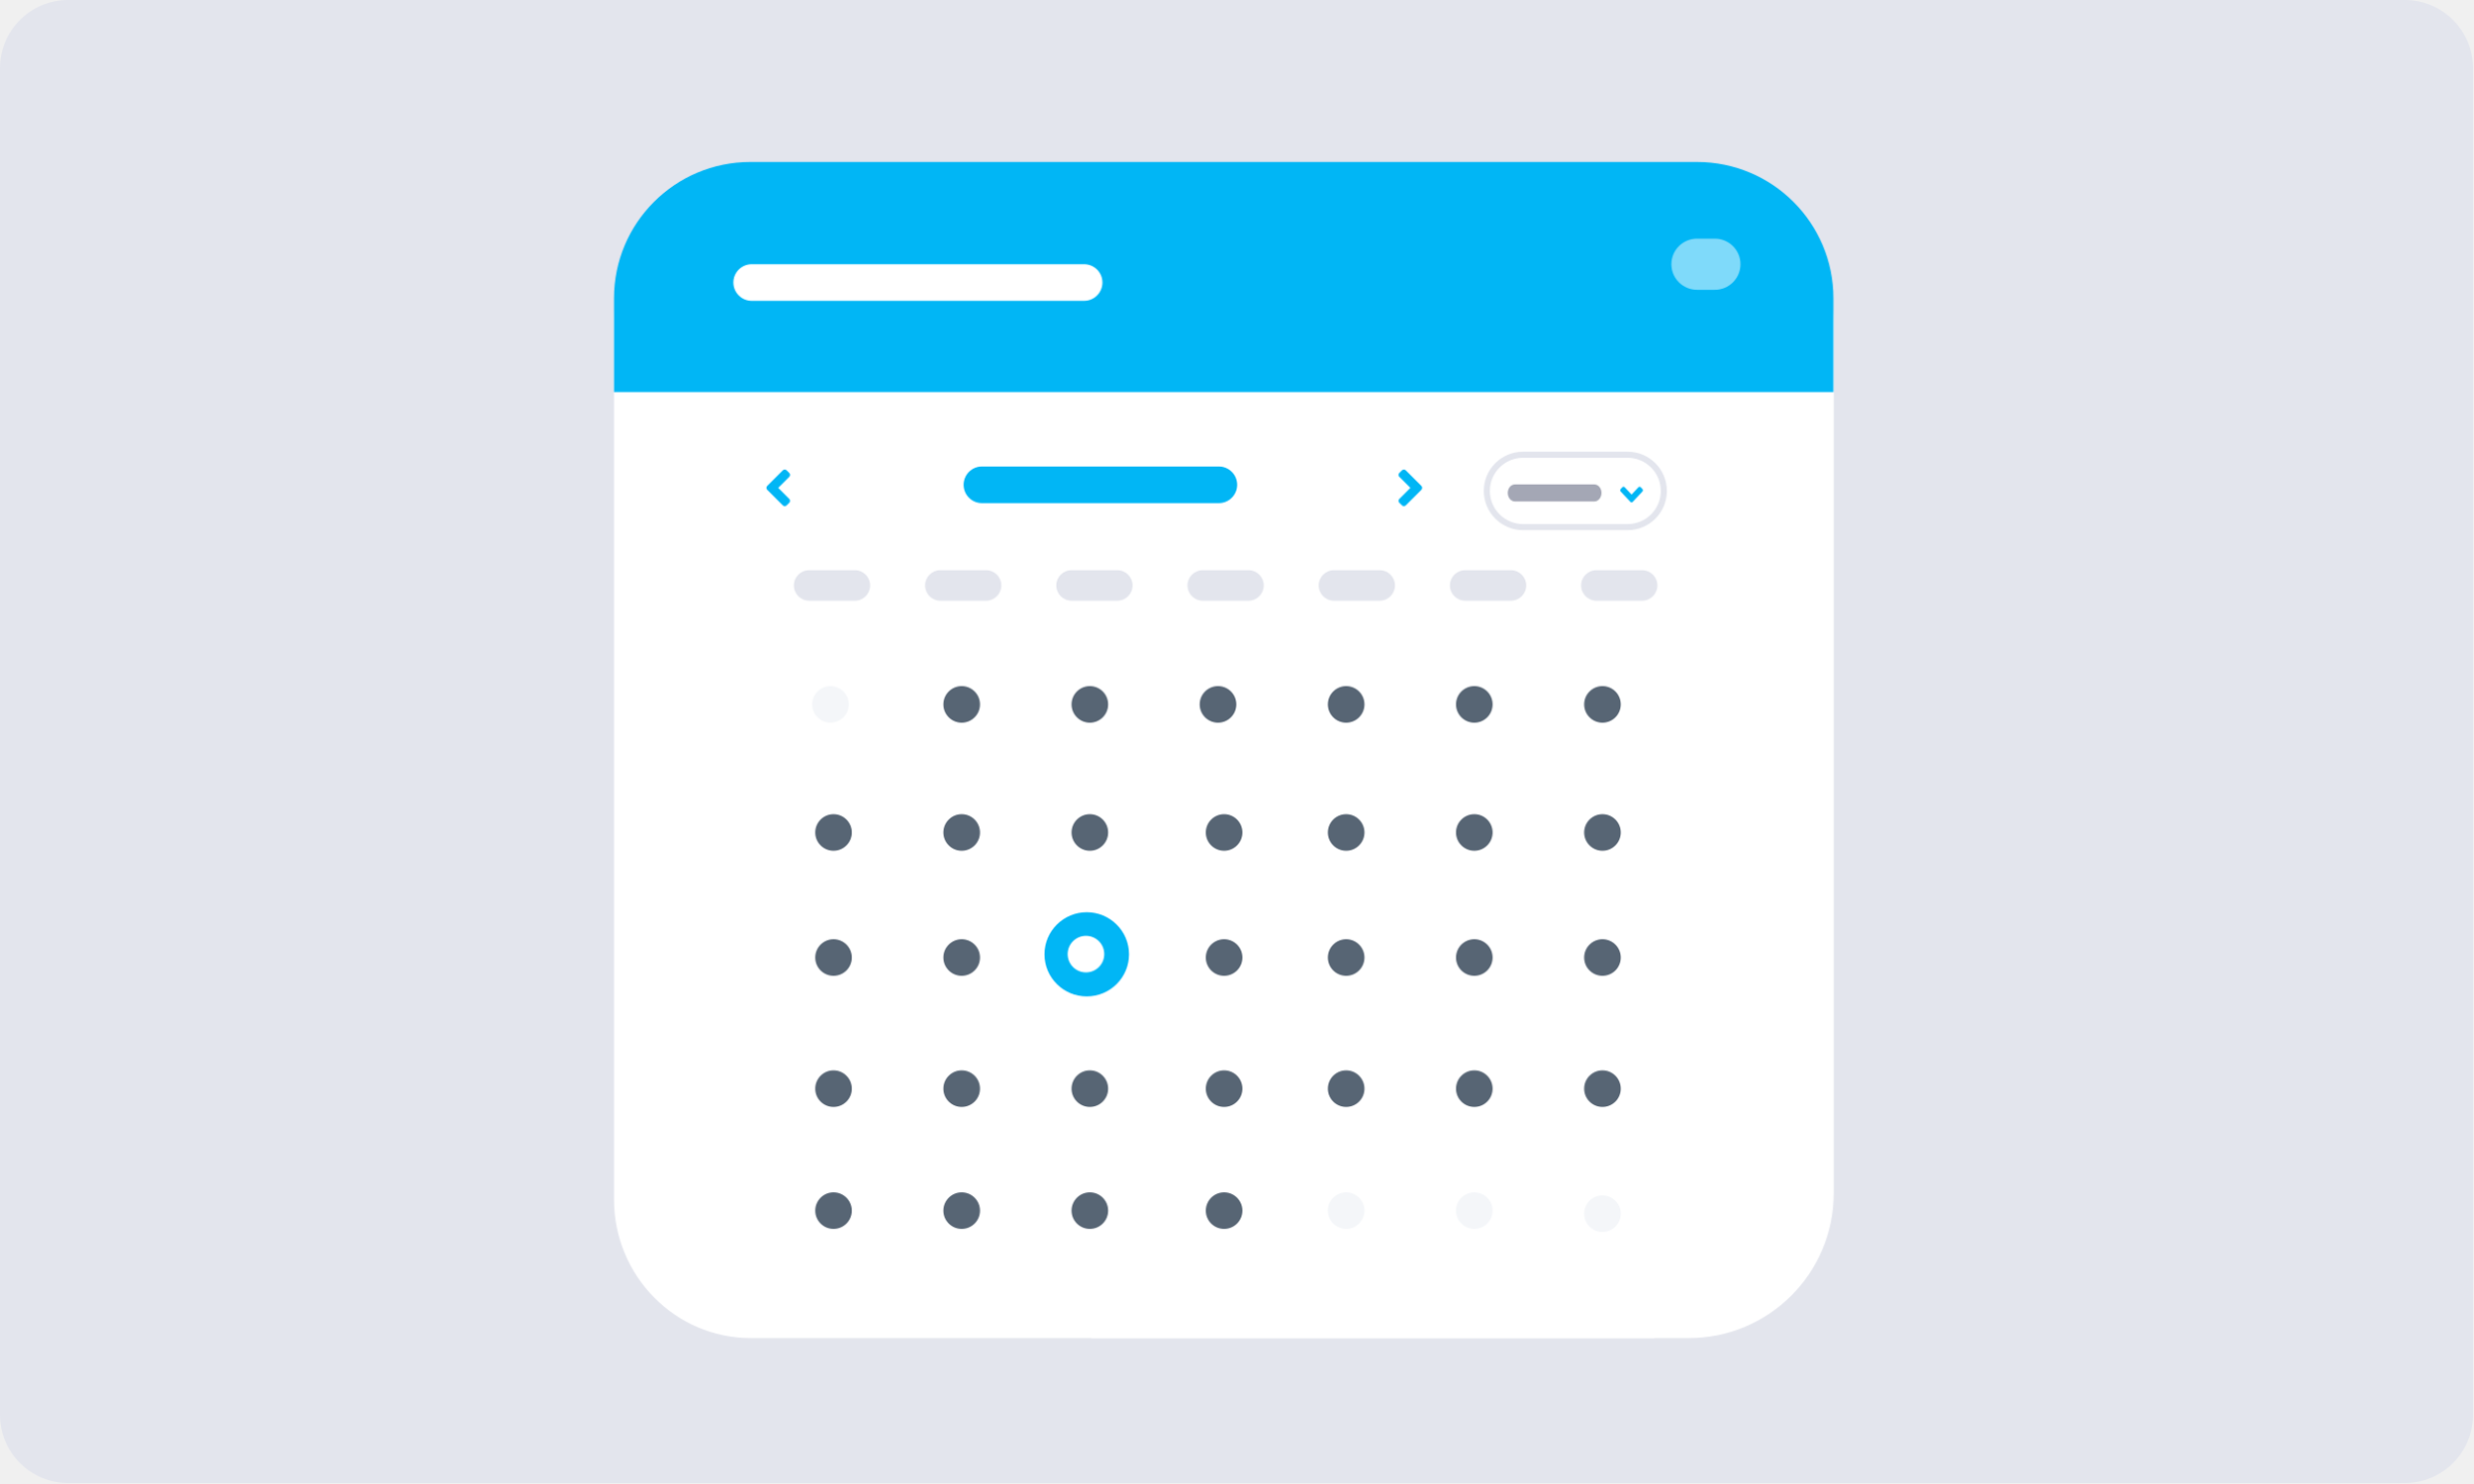
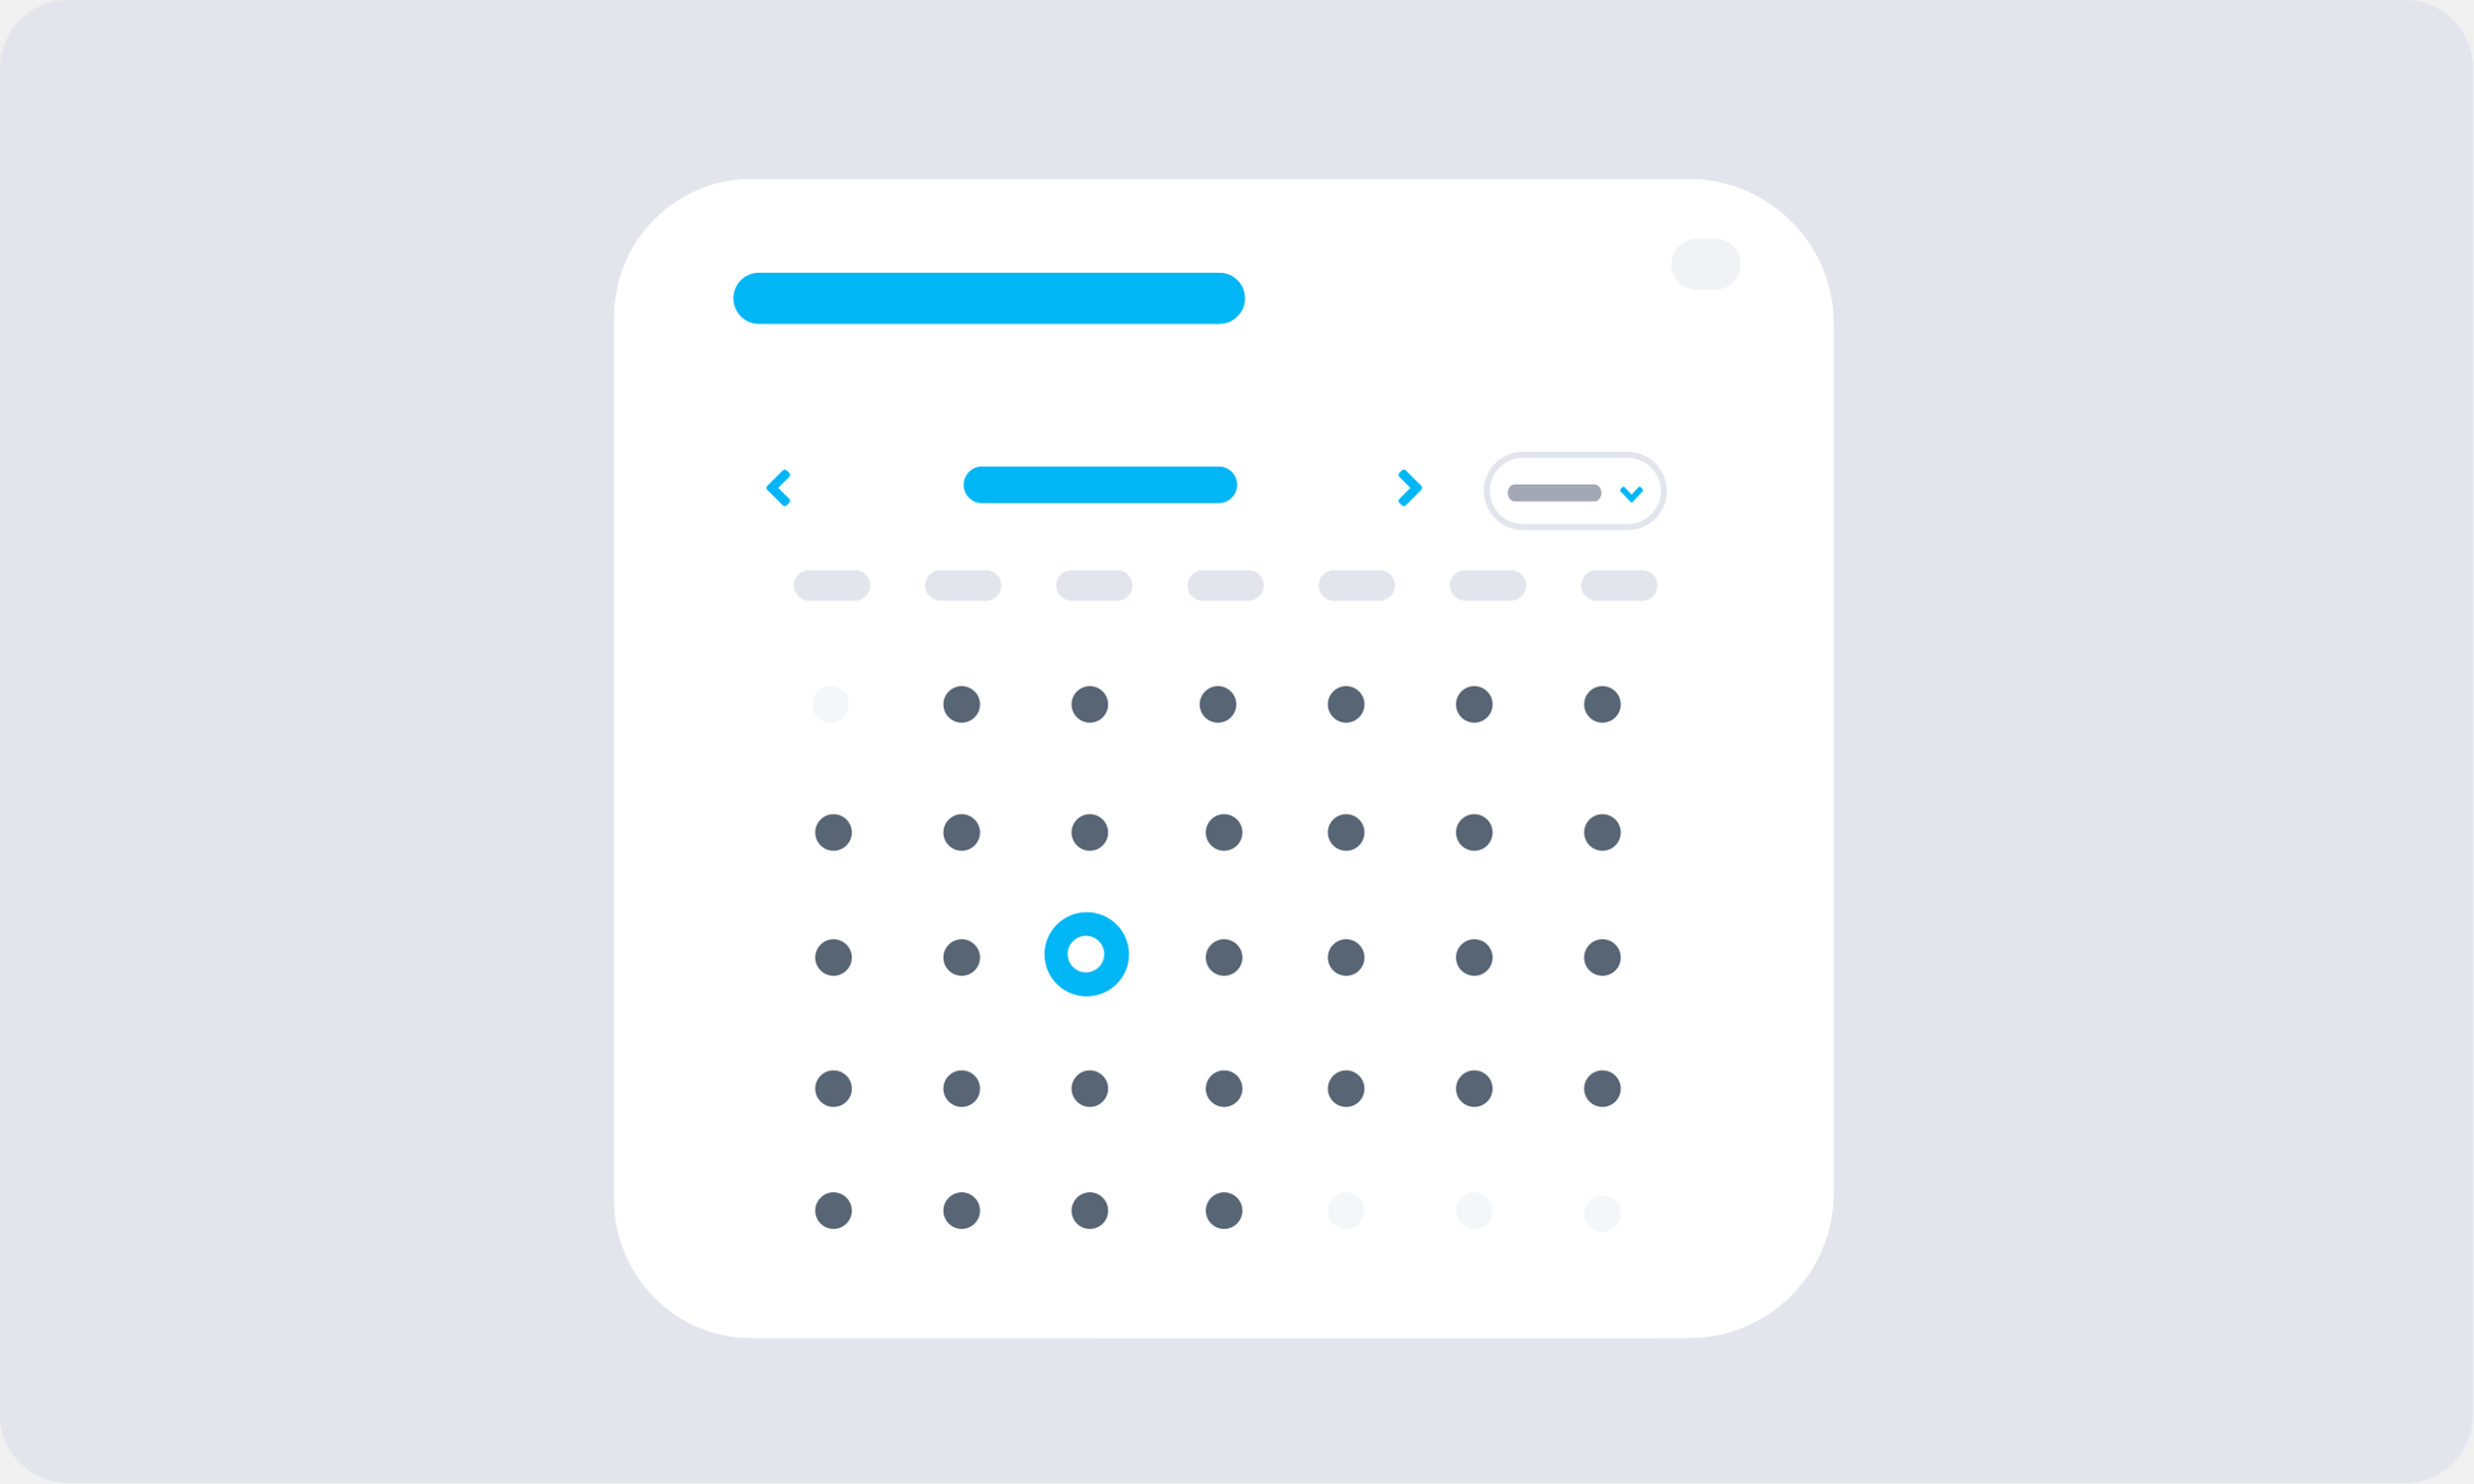
<svg xmlns="http://www.w3.org/2000/svg" xmlns:xlink="http://www.w3.org/1999/xlink" width="145px" height="87px" viewBox="0 0 145 87" version="1.1">
  <defs>
    <ellipse id="path-1" cx="2.478" cy="2.47" rx="2.478" ry="2.47" />
  </defs>
  <g id="pages" stroke="none" stroke-width="1" fill="none" fill-rule="evenodd">
    <g id="DatePicker">
-       <path d="M4,0 L141,0 C143.209,-4.05812251e-16 145,1.791 145,4 L145,83 C145,85.209 143.209,87 141,87 L4,87 C1.791,87 2.705415e-16,85.209 0,83 L0,4 C-2.705415e-16,1.791 1.791,4.05812251e-16 4,0 Z" id="Rectangle" fill="#E3E5ED" fill-rule="nonzero" />
-       <g id="Group-121" transform="translate(36, 9.5)">
-         <path d="M63.018,1 C67.712,1 71.518,4.806 71.518,9.5 L71.518,60.5 C71.518,65.194 67.712,69 63.018,69 L28,69 L28,1 L63.018,1 Z" id="Rectangle-23" fill="#FFFFFF" fill-rule="nonzero" />
-         <g id="z-embedded-/-List-Box" transform="translate(0, 1)" fill="#FFFFFF" fill-rule="nonzero">
-           <path d="M0,8.136 C0,3.643 3.588,1.17961196e-16 8.022,1.17961196e-16 L61,0 L61,68 L8.022,68 C3.591,68 0,64.348 0,59.864 L0,8.136 Z" id="overflow-bkgd" />
+       <path d="M4,0 L141,0 C143.209,0 145,1.791 145,4 L145,83 C145,85.209 143.209,87 141,87 L4,87 C1.791,87 0,85.209 0,83 L0,4 C0,1.791 1.791,0 4,0 Z" id="Rectangle" fill="#E3E5ED" fill-rule="nonzero" />
+       <g id="Group-121" transform="translate(36, 10.5)">
+         <path d="M63.018,1.8189894e-12 C67.712,1.8189894e-12 71.518,3.806 71.518,8.5 L71.518,59.5 C71.518,64.194 67.712,68 63.018,68 L28,68 L28,1.8189894e-12 L63.018,1.8189894e-12 Z" id="Rectangle-23" fill="#FFFFFF" fill-rule="nonzero" />
+         <g id="z-embedded-/-List-Box" fill="#FFFFFF" fill-rule="nonzero">
+           <path d="M0,8.136 C0,3.643 3.588,0 8.022,0 L61,0 L61,68 L8.022,68 C3.591,68 0,64.348 0,59.864 L0,8.136 Z" id="overflow-bkgd" />
        </g>
-         <path d="M9.516,19.766 L8.603,18.853 C8.54,18.79 8.54,18.688 8.603,18.626 L8.755,18.474 C8.818,18.411 8.92,18.411 8.982,18.474 L9.629,19.121 L10.276,18.474 C10.339,18.411 10.441,18.411 10.504,18.474 L10.656,18.626 C10.719,18.689 10.719,18.791 10.656,18.853 L9.743,19.766 C9.681,19.829 9.579,19.829 9.516,19.766 L9.516,19.766 Z" id="Shape-Copy" fill="#01B6F5" fill-rule="nonzero" transform="translate(9.629386, 19.11981) scale(1, -1) rotate(-270) translate(-9.629386, -19.11981) " />
-         <path d="M46.58,19.766 L45.667,18.853 C45.604,18.79 45.604,18.688 45.667,18.626 L45.819,18.474 C45.882,18.411 45.984,18.411 46.046,18.474 L46.693,19.121 L47.34,18.474 C47.403,18.411 47.505,18.411 47.568,18.474 L47.719,18.626 C47.783,18.689 47.783,18.791 47.719,18.853 L46.807,19.766 C46.745,19.829 46.643,19.829 46.58,19.766 L46.58,19.766 Z" id="Shape-Copy" fill="#01B6F5" fill-rule="nonzero" transform="translate(46.69328, 19.11981) rotate(-90) translate(-46.69328, -19.11981) " />
-         <g id="Group-120" transform="translate(51, 17)" fill-rule="nonzero">
+         <path d="M9.516,18.766 L8.603,17.853 C8.54,17.79 8.54,17.688 8.603,17.626 L8.755,17.474 C8.818,17.411 8.92,17.411 8.982,17.474 L9.629,18.121 L10.276,17.474 C10.339,17.411 10.441,17.411 10.504,17.474 L10.656,17.626 C10.719,17.689 10.719,17.791 10.656,17.853 L9.743,18.766 C9.681,18.829 9.579,18.829 9.516,18.766 L9.516,18.766 Z" id="Shape-Copy" fill="#01B6F5" fill-rule="nonzero" transform="translate(9.629386, 18.11981) scale(1, -1) rotate(-270) translate(-9.629386, -18.11981) " />
+         <path d="M46.58,18.766 L45.667,17.853 C45.604,17.79 45.604,17.688 45.667,17.626 L45.819,17.474 C45.882,17.411 45.984,17.411 46.046,17.474 L46.693,18.121 L47.34,17.474 C47.403,17.411 47.505,17.411 47.568,17.474 L47.719,17.626 C47.783,17.689 47.783,17.791 47.719,17.853 L46.807,18.766 C46.745,18.829 46.643,18.829 46.58,18.766 L46.58,18.766 Z" id="Shape-Copy" fill="#01B6F5" fill-rule="nonzero" transform="translate(46.69328, 18.11981) rotate(-90) translate(-46.69328, -18.11981) " />
+         <g id="Group-120" transform="translate(51, 16)" fill-rule="nonzero">
          <g id="Group-46">
            <g id="Group-16" transform="translate(8, 2)" fill="#01B6F5">
              <path d="M0.595,0.939 L0.029,0.336 C-0.01,0.295 -0.01,0.227 0.029,0.186 L0.123,0.086 C0.162,0.044 0.225,0.044 0.264,0.086 L0.665,0.513 L1.065,0.086 C1.104,0.044 1.168,0.044 1.206,0.086 L1.3,0.186 C1.339,0.228 1.339,0.295 1.3,0.336 L0.735,0.939 C0.697,0.981 0.634,0.981 0.595,0.939 L0.595,0.939 Z" id="Shape-Copy" transform="translate(0.664773, 0.512495) rotate(-360) translate(-0.664773, -0.512495) " />
            </g>
            <path d="M0.357,2.3 C0.357,3.372 1.229,4.243 2.303,4.243 L8.432,4.243 C9.508,4.243 10.378,3.374 10.378,2.3 C10.378,1.229 9.506,0.357 8.432,0.357 L2.303,0.357 C1.227,0.357 0.357,1.227 0.357,2.3 Z M0,2.3 C0,1.03 1.029,0 2.303,0 L8.432,0 C9.704,0 10.735,1.032 10.735,2.3 C10.735,3.571 9.706,4.601 8.432,4.601 L2.303,4.601 C1.031,4.601 0,3.568 0,2.3 Z" id="Rectangle-2" fill="#E3E5ED" />
          </g>
          <path d="M1.826,2.917 C1.594,2.917 1.406,2.693 1.406,2.417 C1.406,2.141 1.594,1.917 1.826,1.917 L6.48,1.917 C6.713,1.917 6.901,2.141 6.901,2.417 C6.901,2.693 6.713,2.917 6.48,2.917 L1.826,2.917 Z" id="Line-12-Copy-3" fill="#A4A7B5" />
        </g>
-         <g id="Day-31----" transform="translate(25.24182, 44.01492)">
+         <g id="Day-31----" transform="translate(25.24182, 43.01492)">
          <mask id="mask-2" fill="white">
            <use xlink:href="#path-1" />
          </mask>
          <use id="Oval-2" fill="#01B6F5" xlink:href="#path-1" />
          <g id="BG" mask="url(#mask-2)" fill="#FFFFFF" fill-opacity="0">
            <g transform="translate(-1.252396, -1.073482)" id="box">
              <rect x="0" y="0" width="7.62" height="7.617" />
            </g>
          </g>
        </g>
-         <path d="M11.441,25.74 C10.947,25.74 10.546,25.339 10.546,24.845 C10.546,24.351 10.947,23.95 11.441,23.95 L14.125,23.95 C14.619,23.95 15.019,24.351 15.019,24.845 C15.019,25.339 14.619,25.74 14.125,25.74 L11.441,25.74 Z M19.134,25.74 C18.64,25.74 18.24,25.339 18.24,24.845 C18.24,24.351 18.64,23.95 19.134,23.95 L21.818,23.95 C22.312,23.95 22.712,24.351 22.712,24.845 C22.712,25.339 22.312,25.74 21.818,25.74 L19.134,25.74 Z M26.827,25.74 C26.333,25.74 25.933,25.339 25.933,24.845 C25.933,24.351 26.333,23.95 26.827,23.95 L29.511,23.95 C30.005,23.95 30.406,24.351 30.406,24.845 C30.406,25.339 30.005,25.74 29.511,25.74 L26.827,25.74 Z M34.521,25.74 C34.027,25.74 33.626,25.339 33.626,24.845 C33.626,24.351 34.027,23.95 34.521,23.95 L37.204,23.95 C37.699,23.95 38.099,24.351 38.099,24.845 C38.099,25.339 37.699,25.74 37.204,25.74 L34.521,25.74 Z M42.214,25.74 C41.72,25.74 41.319,25.339 41.319,24.845 C41.319,24.351 41.72,23.95 42.214,23.95 L44.898,23.95 C45.392,23.95 45.792,24.351 45.792,24.845 C45.792,25.339 45.392,25.74 44.898,25.74 L42.214,25.74 Z M49.907,25.74 C49.413,25.74 49.013,25.339 49.013,24.845 C49.013,24.351 49.413,23.95 49.907,23.95 L52.591,23.95 C53.085,23.95 53.486,24.351 53.486,24.845 C53.486,25.339 53.085,25.74 52.591,25.74 L49.907,25.74 Z M57.601,25.74 C57.107,25.74 56.706,25.339 56.706,24.845 C56.706,24.351 57.107,23.95 57.601,23.95 L60.284,23.95 C60.778,23.95 61.179,24.351 61.179,24.845 C61.179,25.339 60.778,25.74 60.284,25.74 L57.601,25.74 Z" id="Line-12" fill="#E3E5ED" fill-rule="nonzero" />
-         <path d="M21.573,20.014 C20.981,20.014 20.5,19.534 20.5,18.941 C20.5,18.348 20.981,17.867 21.573,17.867 L35.465,17.867 C36.058,17.867 36.538,18.348 36.538,18.941 C36.538,19.534 36.058,20.014 35.465,20.014 L21.573,20.014 Z" id="Line-12-Copy-2" fill="#01B6F5" fill-rule="nonzero" />
-         <circle id="Oval" fill="#F4F6F9" fill-rule="nonzero" cx="12.693" cy="31.823" r="1.073" />
-         <circle id="Oval-Copy-9" fill="#576574" fill-rule="nonzero" cx="20.387" cy="31.823" r="1.073" />
-         <circle id="Oval-Copy-10" fill="#576574" fill-rule="nonzero" cx="27.901" cy="31.823" r="1.073" />
-         <circle id="Oval-Copy-11" fill="#576574" fill-rule="nonzero" cx="35.415" cy="31.823" r="1.073" />
-         <circle id="Oval-Copy-12" fill="#576574" fill-rule="nonzero" cx="42.93" cy="31.823" r="1.073" />
-         <circle id="Oval-Copy-13" fill="#576574" fill-rule="nonzero" cx="50.444" cy="31.823" r="1.073" />
-         <circle id="Oval-Copy-14" fill="#576574" fill-rule="nonzero" cx="57.958" cy="31.823" r="1.073" />
-         <circle id="Oval-Copy-15" fill="#576574" fill-rule="nonzero" cx="57.958" cy="39.337" r="1.073" />
-         <circle id="Oval-Copy-16" fill="#576574" fill-rule="nonzero" cx="50.444" cy="39.337" r="1.073" />
-         <circle id="Oval-Copy-22" fill="#576574" fill-rule="nonzero" cx="50.444" cy="46.673" r="1.073" />
-         <circle id="Oval-Copy-29" fill="#576574" fill-rule="nonzero" cx="50.444" cy="54.366" r="1.073" />
-         <circle id="Oval-Copy-41" fill="#576574" fill-rule="nonzero" cx="57.958" cy="54.366" r="1.073" />
-         <circle id="Oval-Copy-42" fill="#F4F6F9" fill-rule="nonzero" cx="57.958" cy="61.701" r="1.073" />
-         <circle id="Oval-Copy-40" fill="#F4F6F9" fill-rule="nonzero" cx="50.444" cy="61.522" r="1.073" />
-         <circle id="Oval-Copy-28" fill="#576574" fill-rule="nonzero" cx="57.958" cy="46.673" r="1.073" />
-         <circle id="Oval-Copy-17" fill="#576574" fill-rule="nonzero" cx="42.93" cy="39.337" r="1.073" />
-         <circle id="Oval-Copy-23" fill="#576574" fill-rule="nonzero" cx="42.93" cy="46.673" r="1.073" />
-         <circle id="Oval-Copy-30" fill="#576574" fill-rule="nonzero" cx="42.93" cy="54.366" r="1.073" />
-         <circle id="Oval-Copy-35" fill="#F4F6F9" fill-rule="nonzero" cx="42.93" cy="61.522" r="1.073" />
-         <circle id="Oval-Copy-18" fill="#576574" fill-rule="nonzero" cx="35.773" cy="39.337" r="1.073" />
-         <circle id="Oval-Copy-24" fill="#576574" fill-rule="nonzero" cx="35.773" cy="46.673" r="1.073" />
-         <circle id="Oval-Copy-31" fill="#576574" fill-rule="nonzero" cx="35.773" cy="54.366" r="1.073" />
-         <circle id="Oval-Copy-36" fill="#576574" fill-rule="nonzero" cx="35.773" cy="61.522" r="1.073" />
-         <circle id="Oval-Copy-19" fill="#576574" fill-rule="nonzero" cx="27.901" cy="39.337" r="1.073" />
-         <circle id="Oval-Copy-25" fill="#FFFFFF" fill-rule="nonzero" cx="27.673" cy="46.473" r="1.073" />
-         <circle id="Oval-Copy-32" fill="#576574" fill-rule="nonzero" cx="27.901" cy="54.366" r="1.073" />
-         <circle id="Oval-Copy-37" fill="#576574" fill-rule="nonzero" cx="27.901" cy="61.522" r="1.073" />
-         <circle id="Oval-Copy-20" fill="#576574" fill-rule="nonzero" cx="20.387" cy="39.337" r="1.073" />
-         <circle id="Oval-Copy-26" fill="#576574" fill-rule="nonzero" cx="20.387" cy="46.673" r="1.073" />
-         <circle id="Oval-Copy-33" fill="#576574" fill-rule="nonzero" cx="20.387" cy="54.366" r="1.073" />
-         <circle id="Oval-Copy-38" fill="#576574" fill-rule="nonzero" cx="20.387" cy="61.522" r="1.073" />
-         <circle id="Oval-Copy-21" fill="#576574" fill-rule="nonzero" cx="12.872" cy="39.337" r="1.073" />
-         <circle id="Oval-Copy-27" fill="#576574" fill-rule="nonzero" cx="12.872" cy="46.673" r="1.073" />
-         <circle id="Oval-Copy-34" fill="#576574" fill-rule="nonzero" cx="12.872" cy="54.366" r="1.073" />
-         <circle id="Oval-Copy-39" fill="#576574" fill-rule="nonzero" cx="12.872" cy="61.522" r="1.073" />
-         <path d="M8,-9.05941988e-14 L63.5,-9.14823772e-14 C67.918,-9.22940017e-14 71.5,3.582 71.5,8 L71.5,13.5 L-7.10542736e-15,13.5 L-7.10542736e-15,8 C-7.64651036e-15,3.582 3.582,-9.06707527e-14 8,-9.05941988e-14 Z" id="Rectangle" fill="#01B6F5" fill-rule="nonzero" />
-         <path d="M8.073,8.147 C7.481,8.147 7,7.666 7,7.073 C7,6.481 7.481,6 8.073,6 L27.565,6 C28.158,6 28.639,6.481 28.639,7.073 C28.639,7.666 28.158,8.147 27.565,8.147 L8.073,8.147 Z" id="Line-12-Copy-2" fill="#FFFFFF" fill-rule="nonzero" />
-         <path d="M63.5,7.5 C62.672,7.5 62,6.828 62,6 C62,5.172 62.672,4.5 63.5,4.5 L64.55,4.5 C65.378,4.5 66.05,5.172 66.05,6 C66.05,6.828 65.378,7.5 64.55,7.5 L63.5,7.5 Z" id="Line-12-Copy-2" fill="#FFFFFF" fill-rule="nonzero" opacity="0.496" />
+         <path d="M11.441,24.74 C10.947,24.74 10.546,24.339 10.546,23.845 C10.546,23.351 10.947,22.95 11.441,22.95 L14.125,22.95 C14.619,22.95 15.019,23.351 15.019,23.845 C15.019,24.339 14.619,24.74 14.125,24.74 L11.441,24.74 Z M19.134,24.74 C18.64,24.74 18.24,24.339 18.24,23.845 C18.24,23.351 18.64,22.95 19.134,22.95 L21.818,22.95 C22.312,22.95 22.712,23.351 22.712,23.845 C22.712,24.339 22.312,24.74 21.818,24.74 L19.134,24.74 Z M26.827,24.74 C26.333,24.74 25.933,24.339 25.933,23.845 C25.933,23.351 26.333,22.95 26.827,22.95 L29.511,22.95 C30.005,22.95 30.406,23.351 30.406,23.845 C30.406,24.339 30.005,24.74 29.511,24.74 L26.827,24.74 Z M34.521,24.74 C34.027,24.74 33.626,24.339 33.626,23.845 C33.626,23.351 34.027,22.95 34.521,22.95 L37.204,22.95 C37.699,22.95 38.099,23.351 38.099,23.845 C38.099,24.339 37.699,24.74 37.204,24.74 L34.521,24.74 Z M42.214,24.74 C41.72,24.74 41.319,24.339 41.319,23.845 C41.319,23.351 41.72,22.95 42.214,22.95 L44.898,22.95 C45.392,22.95 45.792,23.351 45.792,23.845 C45.792,24.339 45.392,24.74 44.898,24.74 L42.214,24.74 Z M49.907,24.74 C49.413,24.74 49.013,24.339 49.013,23.845 C49.013,23.351 49.413,22.95 49.907,22.95 L52.591,22.95 C53.085,22.95 53.486,23.351 53.486,23.845 C53.486,24.339 53.085,24.74 52.591,24.74 L49.907,24.74 Z M57.601,24.74 C57.107,24.74 56.706,24.339 56.706,23.845 C56.706,23.351 57.107,22.95 57.601,22.95 L60.284,22.95 C60.778,22.95 61.179,23.351 61.179,23.845 C61.179,24.339 60.778,24.74 60.284,24.74 L57.601,24.74 Z" id="Line-12" fill="#E3E5ED" fill-rule="nonzero" />
+         <path d="M21.573,19.014 C20.981,19.014 20.5,18.534 20.5,17.941 C20.5,17.348 20.981,16.867 21.573,16.867 L35.465,16.867 C36.058,16.867 36.538,17.348 36.538,17.941 C36.538,18.534 36.058,19.014 35.465,19.014 L21.573,19.014 Z" id="Line-12-Copy-2" fill="#01B6F5" fill-rule="nonzero" />
+         <circle id="Oval" fill="#F4F6F9" fill-rule="nonzero" cx="12.693" cy="30.823" r="1.073" />
+         <circle id="Oval-Copy-9" fill="#576574" fill-rule="nonzero" cx="20.387" cy="30.823" r="1.073" />
+         <circle id="Oval-Copy-10" fill="#576574" fill-rule="nonzero" cx="27.901" cy="30.823" r="1.073" />
+         <circle id="Oval-Copy-11" fill="#576574" fill-rule="nonzero" cx="35.415" cy="30.823" r="1.073" />
+         <circle id="Oval-Copy-12" fill="#576574" fill-rule="nonzero" cx="42.93" cy="30.823" r="1.073" />
+         <circle id="Oval-Copy-13" fill="#576574" fill-rule="nonzero" cx="50.444" cy="30.823" r="1.073" />
+         <circle id="Oval-Copy-14" fill="#576574" fill-rule="nonzero" cx="57.958" cy="30.823" r="1.073" />
+         <circle id="Oval-Copy-15" fill="#576574" fill-rule="nonzero" cx="57.958" cy="38.337" r="1.073" />
+         <circle id="Oval-Copy-16" fill="#576574" fill-rule="nonzero" cx="50.444" cy="38.337" r="1.073" />
+         <circle id="Oval-Copy-22" fill="#576574" fill-rule="nonzero" cx="50.444" cy="45.673" r="1.073" />
+         <circle id="Oval-Copy-29" fill="#576574" fill-rule="nonzero" cx="50.444" cy="53.366" r="1.073" />
+         <circle id="Oval-Copy-41" fill="#576574" fill-rule="nonzero" cx="57.958" cy="53.366" r="1.073" />
+         <circle id="Oval-Copy-42" fill="#F4F6F9" fill-rule="nonzero" cx="57.958" cy="60.701" r="1.073" />
+         <circle id="Oval-Copy-40" fill="#F4F6F9" fill-rule="nonzero" cx="50.444" cy="60.522" r="1.073" />
+         <circle id="Oval-Copy-28" fill="#576574" fill-rule="nonzero" cx="57.958" cy="45.673" r="1.073" />
+         <circle id="Oval-Copy-17" fill="#576574" fill-rule="nonzero" cx="42.93" cy="38.337" r="1.073" />
+         <circle id="Oval-Copy-23" fill="#576574" fill-rule="nonzero" cx="42.93" cy="45.673" r="1.073" />
+         <circle id="Oval-Copy-30" fill="#576574" fill-rule="nonzero" cx="42.93" cy="53.366" r="1.073" />
+         <circle id="Oval-Copy-35" fill="#F4F6F9" fill-rule="nonzero" cx="42.93" cy="60.522" r="1.073" />
+         <circle id="Oval-Copy-18" fill="#576574" fill-rule="nonzero" cx="35.773" cy="38.337" r="1.073" />
+         <circle id="Oval-Copy-24" fill="#576574" fill-rule="nonzero" cx="35.773" cy="45.673" r="1.073" />
+         <circle id="Oval-Copy-31" fill="#576574" fill-rule="nonzero" cx="35.773" cy="53.366" r="1.073" />
+         <circle id="Oval-Copy-36" fill="#576574" fill-rule="nonzero" cx="35.773" cy="60.522" r="1.073" />
+         <circle id="Oval-Copy-19" fill="#576574" fill-rule="nonzero" cx="27.901" cy="38.337" r="1.073" />
+         <circle id="Oval-Copy-25" fill="#FFFFFF" fill-rule="nonzero" cx="27.673" cy="45.473" r="1.073" />
+         <circle id="Oval-Copy-32" fill="#576574" fill-rule="nonzero" cx="27.901" cy="53.366" r="1.073" />
+         <circle id="Oval-Copy-37" fill="#576574" fill-rule="nonzero" cx="27.901" cy="60.522" r="1.073" />
+         <circle id="Oval-Copy-20" fill="#576574" fill-rule="nonzero" cx="20.387" cy="38.337" r="1.073" />
+         <circle id="Oval-Copy-26" fill="#576574" fill-rule="nonzero" cx="20.387" cy="45.673" r="1.073" />
+         <circle id="Oval-Copy-33" fill="#576574" fill-rule="nonzero" cx="20.387" cy="53.366" r="1.073" />
+         <circle id="Oval-Copy-38" fill="#576574" fill-rule="nonzero" cx="20.387" cy="60.522" r="1.073" />
+         <circle id="Oval-Copy-21" fill="#576574" fill-rule="nonzero" cx="12.872" cy="38.337" r="1.073" />
+         <circle id="Oval-Copy-27" fill="#576574" fill-rule="nonzero" cx="12.872" cy="45.673" r="1.073" />
+         <circle id="Oval-Copy-34" fill="#576574" fill-rule="nonzero" cx="12.872" cy="53.366" r="1.073" />
+         <circle id="Oval-Copy-39" fill="#576574" fill-rule="nonzero" cx="12.872" cy="60.522" r="1.073" />
+         <path d="M8.488,8.5 C7.666,8.5 7,7.828 7,7 C7,6.172 7.666,5.5 8.488,5.5 L35.512,5.5 C36.334,5.5 37,6.172 37,7 C37,7.828 36.334,8.5 35.512,8.5 L8.488,8.5 Z" id="Line-12-Copy-2" fill="#01B6F5" fill-rule="nonzero" />
+         <path d="M63.5,6.5 C62.672,6.5 62,5.828 62,5 C62,4.172 62.672,3.5 63.5,3.5 L64.55,3.5 C65.378,3.5 66.05,4.172 66.05,5 C66.05,5.828 65.378,6.5 64.55,6.5 L63.5,6.5 Z" id="Line-12-Copy-2" fill="#E3E5ED" fill-rule="nonzero" opacity="0.496" />
      </g>
    </g>
  </g>
</svg>
